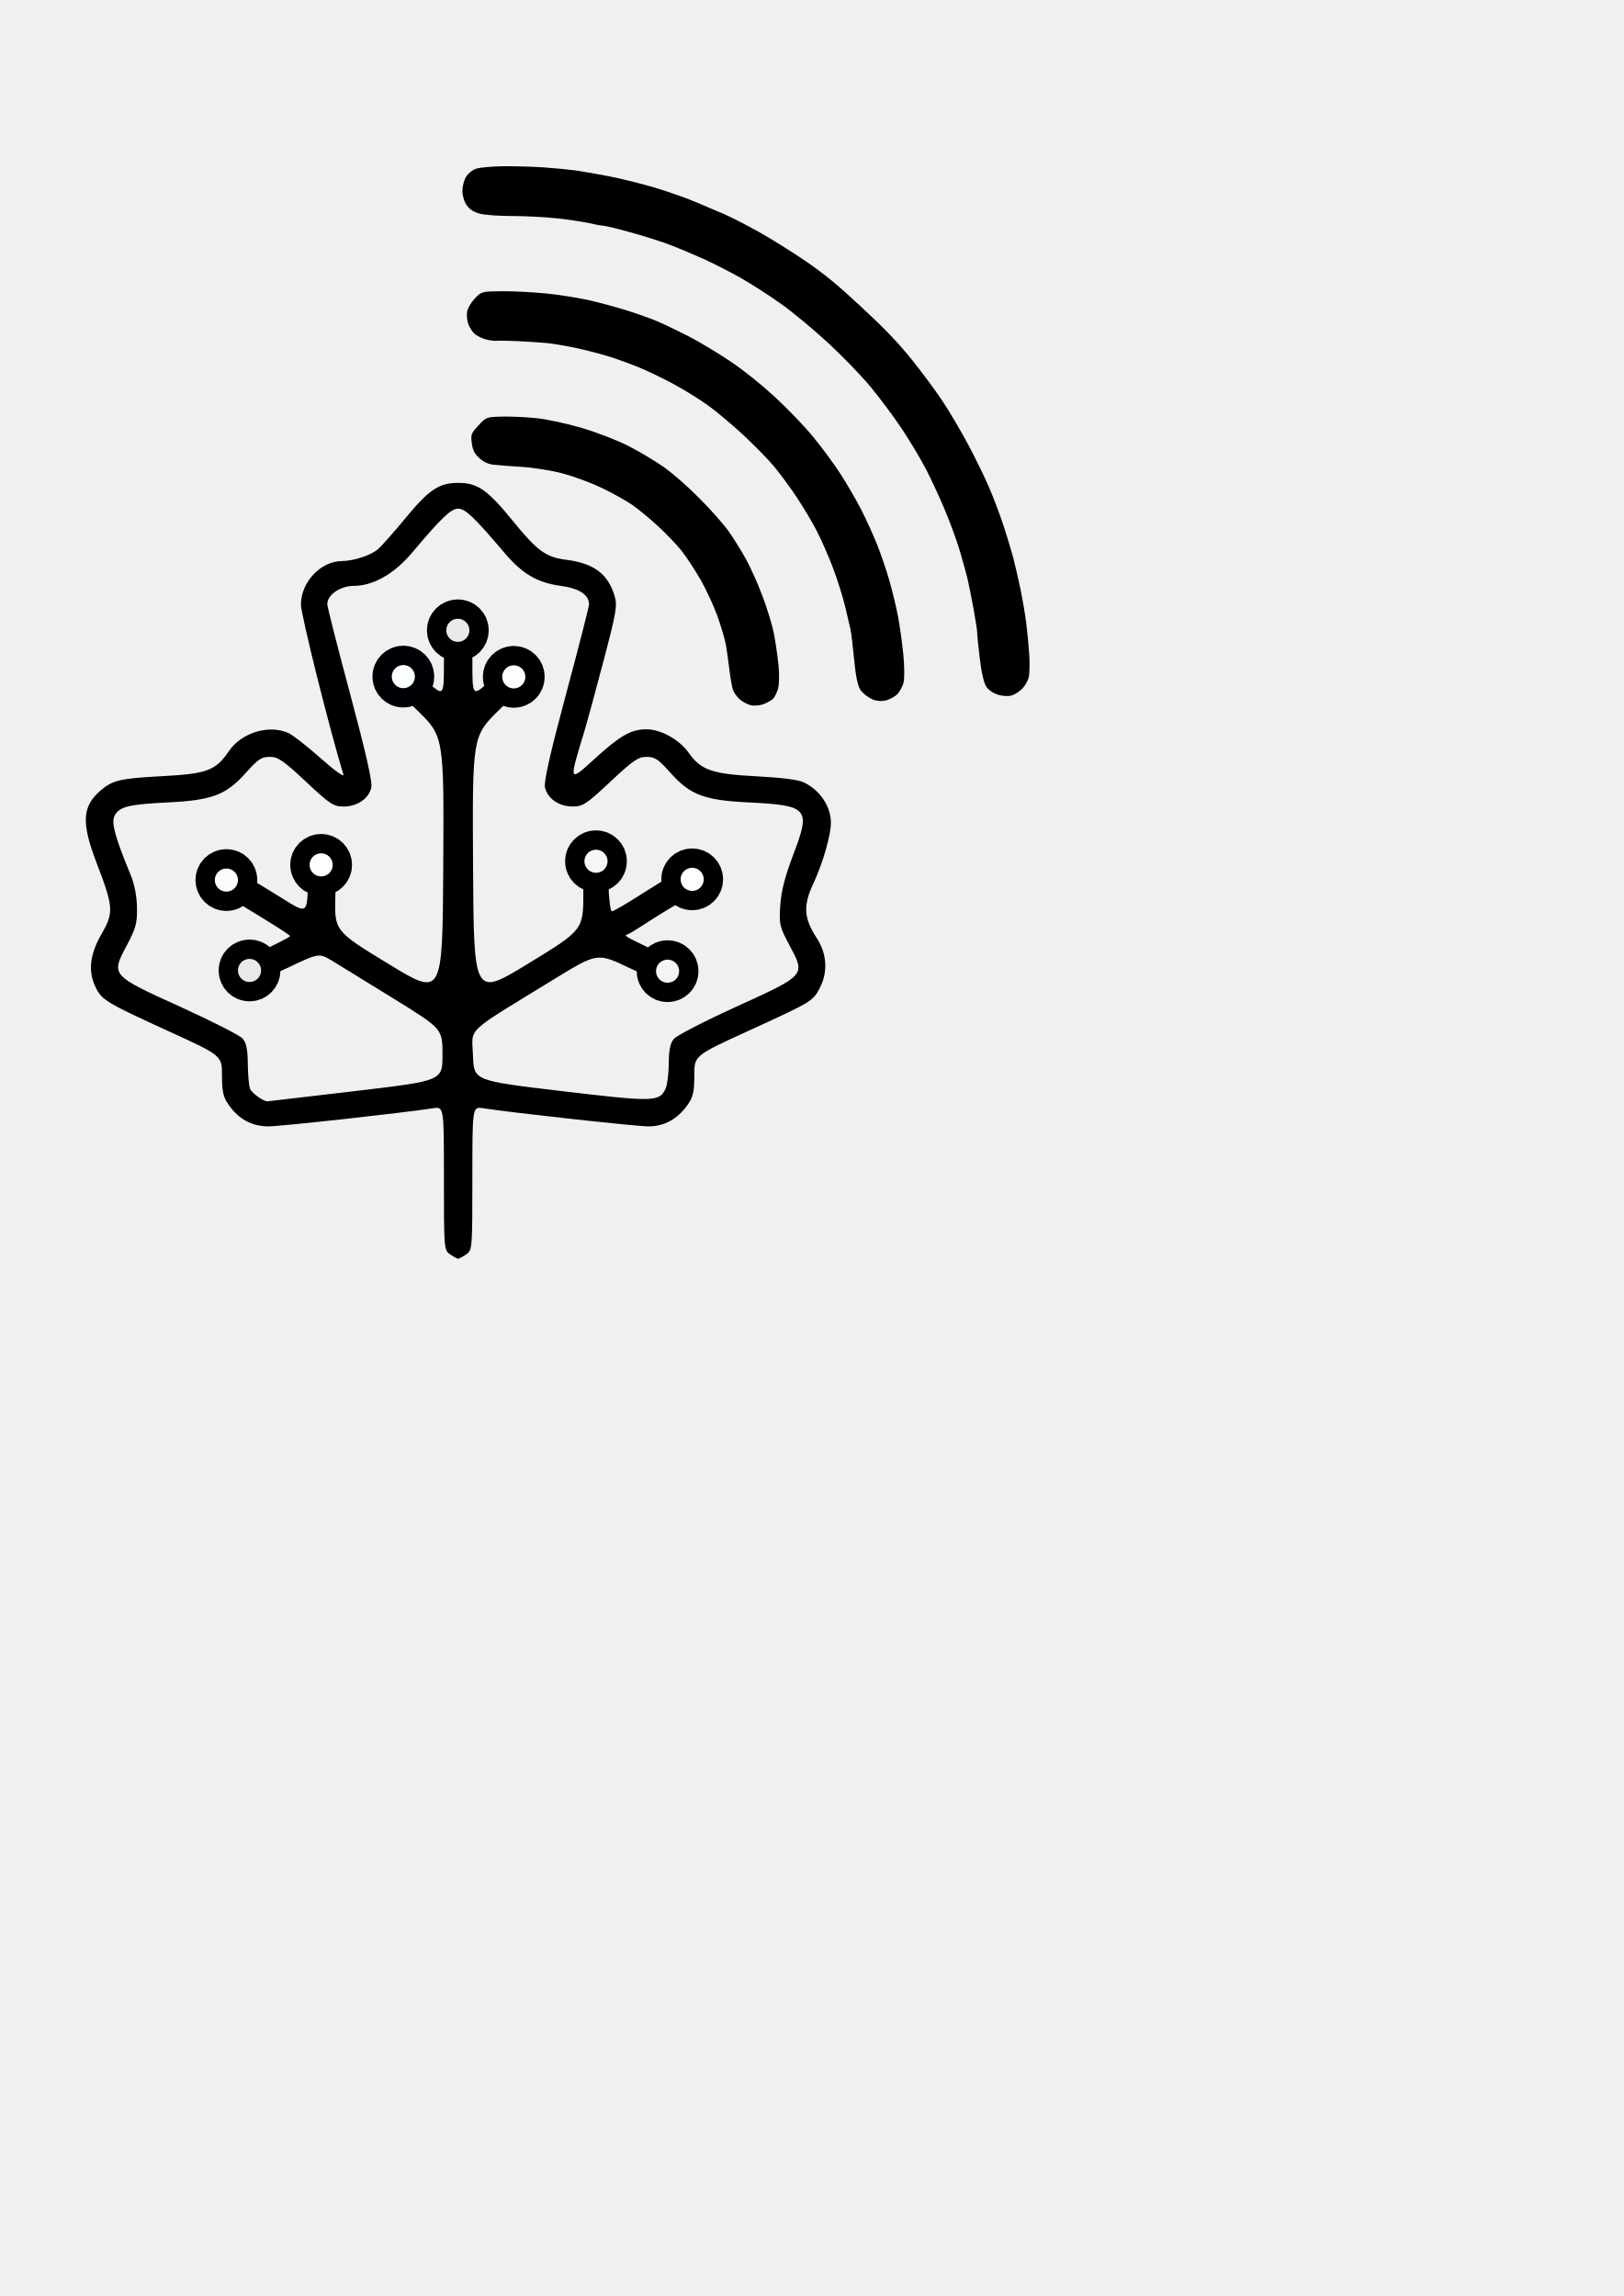
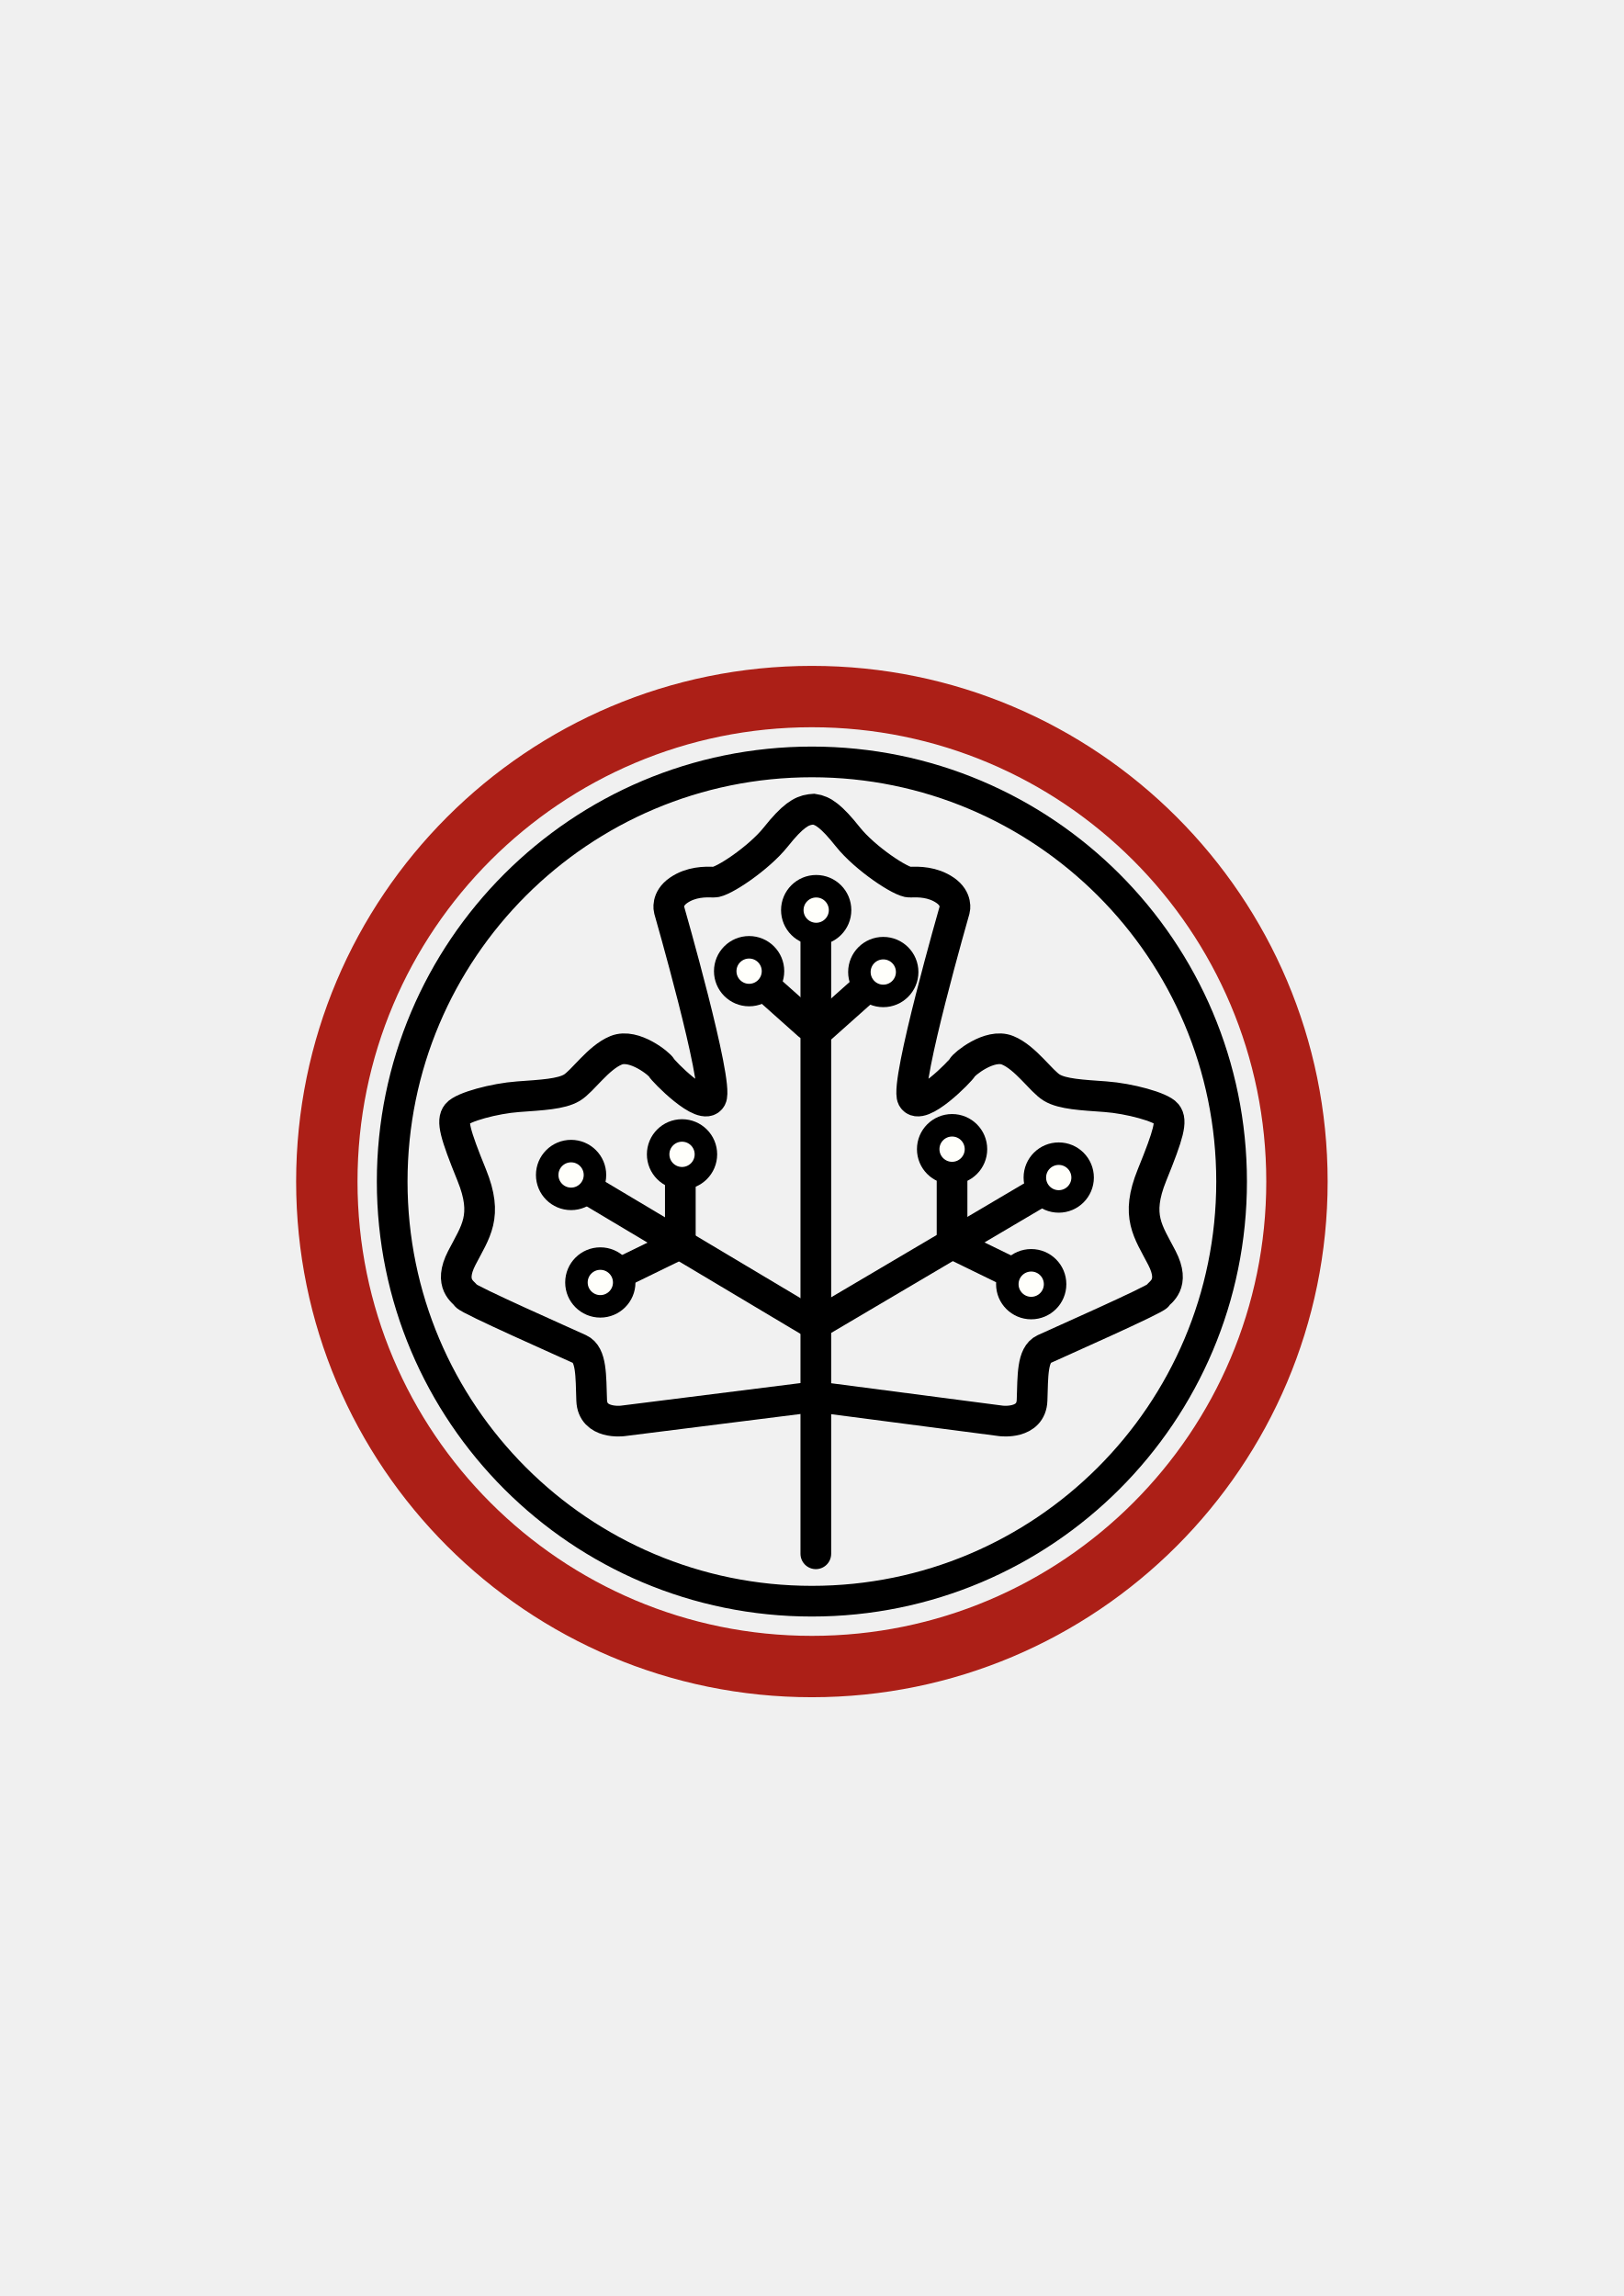
<svg xmlns="http://www.w3.org/2000/svg" id="svg8" version="1.1" viewBox="0 0 210 297" height="297mm" width="210mm">
  <defs id="defs2" />
  <g id="layer1">
-     <ellipse ry="15.635" rx="19.11" cy="48.84" cx="-94.48" id="path936" style="fill:#ffd5d5;fill-opacity:0;stroke:none;stroke-width:0.551;stroke-miterlimit:4;stroke-dasharray:3.306, 0.551;stroke-dashoffset:0;stroke-opacity:0.05" />
-     <ellipse ry="12.027" rx="21.515" cy="116.059" cx="-72.564" id="path938" style="fill:#ffd5d5;fill-opacity:0;stroke:none;stroke-width:0.551;stroke-miterlimit:4;stroke-dasharray:3.306, 0.551;stroke-dashoffset:0;stroke-opacity:0.05" />
-     <path id="path1127" d="m 132.232,89.064 c -0.331,0.348 -0.937,0.747 -1.348,0.885 -0.411,0.139 -1.204,0.109 -1.762,-0.067 -0.661,-0.207 -1.197,-0.564 -1.536,-1.02 -0.327,-0.441 -0.654,-1.844 -0.88,-3.781 -0.198,-1.694 -0.345,-3.183 -0.327,-3.31 0.018,-0.127 -0.192,-1.477 -0.466,-3 -0.275,-1.524 -0.636,-3.324 -0.802,-4 -0.167,-0.676 -0.6,-2.241 -0.962,-3.476 -0.362,-1.236 -1.221,-3.596 -1.909,-5.246 -0.688,-1.65 -1.819,-4.091 -2.513,-5.425 -0.694,-1.334 -2.113,-3.697 -3.153,-5.251 -1.04,-1.554 -2.851,-3.979 -4.026,-5.388 -1.238,-1.485 -3.522,-3.846 -5.435,-5.618 -1.864,-1.727 -4.495,-3.913 -6.048,-5.026 -1.511,-1.083 -3.901,-2.62 -5.311,-3.416 -1.41,-0.796 -3.596,-1.909 -4.858,-2.474 -1.262,-0.565 -3.131,-1.351 -4.153,-1.746 -1.022,-0.395 -3.273,-1.114 -5.001,-1.597 -1.728,-0.483 -3.381,-0.889 -3.672,-0.903 -0.291,-0.014 -1.13,-0.165 -1.864,-0.336 -0.734,-0.171 -2.586,-0.449 -4.116,-0.619 -1.529,-0.169 -4.161,-0.307 -5.849,-0.306 -1.688,0.001 -3.57,-0.136 -4.183,-0.305 -0.814,-0.225 -1.268,-0.514 -1.682,-1.073 -0.324,-0.437 -0.57,-1.231 -0.572,-1.85 -0.002,-0.596 0.209,-1.423 0.47,-1.837 0.302,-0.479 0.772,-0.861 1.292,-1.048 0.45,-0.162 2.021,-0.309 3.491,-0.326 1.47,-0.017 3.817,0.049 5.214,0.145 1.397,0.097 3.262,0.274 4.143,0.393 0.881,0.12 2.883,0.47 4.45,0.779 1.566,0.309 4.203,0.967 5.858,1.463 1.656,0.496 4.003,1.32 5.216,1.831 1.213,0.511 2.901,1.229 3.752,1.595 0.851,0.366 2.849,1.393 4.44,2.281 1.591,0.888 4.316,2.59 6.055,3.781 2.46,1.686 4.065,3.005 7.231,5.949 3.02,2.807 4.674,4.53 6.414,6.679 1.289,1.593 3.096,4.023 4.014,5.4 0.919,1.377 2.44,3.95 3.382,5.717 0.941,1.768 2.171,4.294 2.733,5.615 0.562,1.32 1.387,3.511 1.834,4.868 0.446,1.357 1.023,3.275 1.281,4.263 0.258,0.988 0.675,2.8 0.926,4.027 0.251,1.228 0.577,3.153 0.725,4.279 0.147,1.126 0.326,3.004 0.397,4.175 0.071,1.171 0.035,2.48 -0.08,2.909 -0.115,0.429 -0.48,1.065 -0.81,1.413 z m -16.152,0.707 c -0.282,0.304 -0.935,0.672 -1.451,0.818 -0.574,0.162 -1.297,0.102 -1.861,-0.156 -0.508,-0.232 -1.163,-0.745 -1.456,-1.141 -0.358,-0.483 -0.635,-1.781 -0.842,-3.954 -0.17,-1.779 -0.383,-3.555 -0.473,-3.946 -0.09,-0.391 -0.406,-1.732 -0.703,-2.979 -0.296,-1.247 -0.999,-3.476 -1.562,-4.954 -0.563,-1.478 -1.488,-3.595 -2.057,-4.705 -0.569,-1.11 -1.73,-3.071 -2.581,-4.359 -0.851,-1.288 -2.195,-3.116 -2.986,-4.062 -0.792,-0.946 -2.583,-2.779 -3.98,-4.074 -1.398,-1.294 -3.414,-2.988 -4.481,-3.763 -1.067,-0.775 -3.019,-1.997 -4.339,-2.714 -1.319,-0.717 -3.333,-1.698 -4.474,-2.178 -1.142,-0.481 -3.023,-1.165 -4.181,-1.521 -1.158,-0.356 -3.127,-0.859 -4.376,-1.117 -1.249,-0.258 -2.867,-0.526 -3.597,-0.595 -0.73,-0.069 -2.336,-0.175 -3.568,-0.236 -1.233,-0.061 -2.51,-0.084 -2.839,-0.05 -0.329,0.034 -1.007,-0.057 -1.508,-0.202 -0.501,-0.145 -1.137,-0.474 -1.415,-0.731 -0.277,-0.257 -0.632,-0.821 -0.788,-1.252 -0.156,-0.432 -0.224,-1.138 -0.151,-1.57 0.076,-0.452 0.496,-1.177 0.99,-1.71 0.832,-0.898 0.937,-0.926 3.495,-0.949 1.45,-0.013 4.046,0.119 5.769,0.294 1.723,0.175 4.269,0.58 5.657,0.901 1.389,0.321 3.591,0.922 4.893,1.337 1.302,0.414 3.01,1.024 3.794,1.356 0.784,0.331 2.582,1.194 3.995,1.916 1.413,0.723 3.866,2.192 5.45,3.266 1.873,1.269 3.902,2.893 5.799,4.642 1.685,1.553 3.777,3.737 4.95,5.168 1.118,1.363 2.696,3.507 3.507,4.765 0.811,1.258 2,3.305 2.642,4.549 0.642,1.244 1.581,3.302 2.087,4.574 0.506,1.271 1.225,3.384 1.597,4.696 0.372,1.312 0.86,3.325 1.084,4.475 0.224,1.149 0.54,3.379 0.701,4.955 0.161,1.576 0.175,3.268 0.032,3.761 -0.143,0.493 -0.491,1.144 -0.773,1.448 z M 99.998,90.38 c -0.185,0.195 -0.746,0.511 -1.246,0.703 -0.5,0.191 -1.271,0.248 -1.713,0.126 -0.442,-0.122 -1.076,-0.475 -1.409,-0.783 -0.333,-0.308 -0.704,-0.835 -0.826,-1.172 -0.122,-0.336 -0.325,-1.463 -0.452,-2.504 -0.127,-1.041 -0.33,-2.496 -0.451,-3.233 -0.122,-0.737 -0.622,-2.456 -1.112,-3.82 -0.49,-1.364 -1.491,-3.514 -2.224,-4.779 -0.733,-1.265 -1.818,-2.916 -2.411,-3.668 -0.593,-0.752 -1.952,-2.176 -3.02,-3.164 -1.069,-0.988 -2.587,-2.24 -3.374,-2.782 -0.787,-0.542 -2.541,-1.521 -3.897,-2.174 -1.357,-0.653 -3.622,-1.497 -5.035,-1.876 -1.413,-0.379 -3.799,-0.765 -5.303,-0.857 -1.504,-0.092 -3.188,-0.223 -3.742,-0.29 -0.659,-0.08 -1.286,-0.38 -1.811,-0.867 -0.602,-0.557 -0.842,-1.042 -0.956,-1.928 -0.141,-1.094 -0.075,-1.267 0.863,-2.279 1,-1.079 1.048,-1.097 3.125,-1.143 1.16,-0.026 3.182,0.07 4.492,0.213 1.31,0.143 3.912,0.711 5.782,1.262 1.87,0.551 4.558,1.592 5.974,2.312 1.416,0.72 3.478,1.95 4.584,2.732 1.256,0.89 3.008,2.427 4.675,4.102 1.466,1.474 3.17,3.406 3.785,4.293 0.615,0.888 1.592,2.462 2.17,3.498 0.578,1.036 1.548,3.205 2.157,4.82 0.608,1.615 1.271,3.791 1.472,4.835 0.201,1.044 0.467,2.876 0.59,4.07 0.123,1.194 0.095,2.582 -0.063,3.085 -0.158,0.502 -0.438,1.073 -0.624,1.268 z" style="fill:#000000;stroke-width:0.265" />
-     <g transform="translate(-4.490128,-4.115951)" id="g121">
-       <g id="g108" transform="translate(-41.69405,61.20472)">
-         <path id="path32" d="m 104.416,105.18 c -0.81,-0.55 -0.818,-0.65 -0.818,-9.841 0,-9.286 0,-9.286 -1.38,-9.073 -3.998,0.616 -19.671,2.343 -21.29,2.345 -2.176,0.003 -3.874,-0.92 -5.198,-2.823 -0.677,-0.974 -0.837,-1.691 -0.837,-3.766 0,-2.563 0,-2.563 -6.9,-5.715 -8.017,-3.663 -8.632,-4.033 -9.431,-5.664 -1.012,-2.068 -0.778,-4.25 0.737,-6.877 1.618,-2.805 1.573,-3.5 -0.592,-9.152 -2.009,-5.243 -1.915,-7.334 0.419,-9.385 1.578,-1.386 2.555,-1.623 7.869,-1.906 6,-0.32 7.061,-0.712 8.793,-3.249 1.626,-2.381 5.102,-3.455 7.655,-2.364 0.554,0.236 2.437,1.703 4.186,3.259 1.787,1.59 3.088,2.528 2.97,2.14 -1.831,-6.007 -5.499,-20.705 -5.494,-22.012 0.012,-2.894 2.572,-5.604 5.299,-5.611 1.51,-0.003 3.779,-0.754 4.682,-1.548 0.48,-0.423 2.094,-2.249 3.587,-4.058 3.001,-3.638 4.303,-4.505 6.764,-4.505 2.513,0 3.8,0.891 7.029,4.867 3.186,3.923 4.308,4.746 6.925,5.078 3.594,0.456 5.411,1.805 6.277,4.66 0.381,1.256 0.237,2.101 -1.457,8.529 -1.034,3.924 -2.101,7.857 -2.37,8.739 -2.132,6.995 -2.156,6.926 1.33,3.747 3.211,-2.928 4.656,-3.747 6.611,-3.747 1.862,0 4.25,1.322 5.455,3.019 1.618,2.28 3.022,2.765 8.881,3.07 3.27,0.17 5.377,0.447 6.072,0.797 2.109,1.063 3.457,3.105 3.457,5.236 0,1.586 -1.078,5.303 -2.279,7.853 -1.327,2.819 -1.226,4.469 0.427,6.996 1.352,2.066 1.497,4.435 0.4,6.519 -0.896,1.702 -0.97,1.746 -9.313,5.564 -6.9,3.157 -6.9,3.157 -6.9,5.72 0,2.075 -0.159,2.792 -0.837,3.766 -1.301,1.871 -3.028,2.826 -5.111,2.826 -1.553,0 -17.484,-1.75 -21.377,-2.348 -1.38,-0.212 -1.38,-0.212 -1.38,9.074 0,9.191 -0.008,9.291 -0.818,9.841 -0.45,0.305 -0.91,0.555 -1.022,0.555 -0.112,0 -0.572,-0.25 -1.022,-0.555 z M 92.19,84.037 c 11.224,-1.324 11.224,-1.324 11.224,-4.683 0,-3.359 0,-3.359 -6.256,-7.227 -3.441,-2.127 -7.033,-4.338 -7.983,-4.912 -1.727,-1.044 -1.727,-1.044 -5.818,0.902 -2.25,1.07 -4.475,1.946 -4.944,1.946 -1.08,0 -1.771,-0.792 -1.616,-1.853 0.094,-0.643 0.859,-1.172 3.512,-2.427 1.866,-0.883 3.393,-1.685 3.394,-1.784 7.29e-4,-0.098 -1.691,-1.205 -3.76,-2.459 -5.884,-3.568 -6.143,-3.746 -6.359,-4.394 -0.254,-0.76 0.351,-1.906 1.167,-2.209 0.338,-0.126 0.994,0.013 1.459,0.308 0.465,0.295 1.393,0.837 2.064,1.204 0.671,0.367 2.663,1.571 4.428,2.677 3.208,2.009 3.208,2.009 3.312,-1.99 0.104,-4 0.104,-4 1.155,-4.357 0.911,-0.31 1.148,-0.241 1.783,0.52 0.664,0.795 0.721,1.309 0.606,5.456 -0.127,4.578 -0.127,4.578 6.865,8.841 6.992,4.263 6.992,4.263 7.088,-12.587 0.096,-16.85 0.096,-16.85 -3.404,-20.255 -3.545,-3.449 -4.156,-4.576 -3.058,-5.64 0.855,-0.828 1.853,-0.407 4.19,1.769 2.36,2.197 2.36,2.197 2.36,-2.38 0,-3.758 0.109,-4.693 0.609,-5.229 0.756,-0.809 1.523,-0.829 2.398,-0.062 0.586,0.514 0.673,1.188 0.673,5.229 0,4.639 0,4.639 2.36,2.442 1.309,-1.218 2.693,-2.197 3.107,-2.197 0.909,0 1.915,1.29 1.631,2.092 -0.113,0.321 -1.759,2.113 -3.656,3.982 -3.45,3.399 -3.45,3.399 -3.354,20.251 0.096,16.853 0.096,16.853 7.18,12.52 7.084,-4.332 7.084,-4.332 7.084,-9.239 0,-5.492 0.25,-6.135 2.138,-5.493 0.982,0.334 0.991,0.368 1.094,4.164 0.059,2.182 0.259,3.827 0.464,3.827 0.198,0 1.82,-0.937 3.605,-2.083 1.785,-1.146 3.909,-2.445 4.72,-2.886 3.555,-1.937 5.332,0.933 1.858,3 -0.65,0.387 -1.872,1.109 -2.715,1.604 -0.843,0.495 -2.307,1.414 -3.254,2.041 -0.947,0.627 -1.913,1.207 -2.148,1.289 -0.553,0.192 -0.609,0.157 3.254,2.03 3.429,1.662 4.158,2.543 3.111,3.765 -0.743,0.868 -1.916,0.594 -6.202,-1.444 -4.12,-1.96 -4.12,-1.96 -9.715,1.473 -11.756,7.213 -10.605,6.131 -10.485,9.852 0.106,3.268 0.106,3.268 11.33,4.603 12.056,1.434 12.772,1.419 13.569,-0.276 0.229,-0.486 0.419,-1.96 0.424,-3.275 0.006,-1.717 0.187,-2.611 0.644,-3.173 0.35,-0.43 3.948,-2.29 7.996,-4.134 9.108,-4.149 9.046,-4.079 7.025,-7.887 -1.352,-2.548 -1.412,-2.801 -1.243,-5.281 0.126,-1.856 0.616,-3.756 1.703,-6.608 2.258,-5.925 1.922,-6.311 -5.829,-6.693 -5.757,-0.284 -7.526,-0.961 -10.126,-3.882 -1.521,-1.708 -1.978,-2.01 -3.041,-2.01 -1.076,0 -1.731,0.449 -4.681,3.21 -3.142,2.941 -3.552,3.21 -4.885,3.21 -1.768,0 -3.244,-1.021 -3.573,-2.472 -0.163,-0.721 0.669,-4.403 2.732,-12.092 1.632,-6.081 2.967,-11.293 2.967,-11.583 0,-1.224 -1.262,-2.061 -3.587,-2.379 -3.111,-0.425 -5.015,-1.536 -7.354,-4.292 -3.911,-4.607 -5.065,-5.707 -5.987,-5.707 -0.926,0 -2.15,1.17 -5.972,5.707 -2.304,2.736 -5.026,4.281 -7.543,4.281 -1.73,0 -3.413,1.162 -3.413,2.357 0,0.333 1.334,5.576 2.964,11.651 2.04,7.604 2.892,11.365 2.732,12.07 -0.326,1.44 -1.807,2.46 -3.57,2.46 -1.334,0 -1.743,-0.269 -4.885,-3.21 -2.95,-2.761 -3.605,-3.21 -4.681,-3.21 -1.063,0 -1.52,0.302 -3.041,2.01 -2.601,2.92 -4.369,3.598 -10.126,3.882 -5.17,0.255 -6.353,0.559 -6.929,1.785 -0.411,0.875 0.112,2.764 2.107,7.598 0.495,1.199 0.796,2.756 0.819,4.227 0.031,2.028 -0.142,2.665 -1.338,4.918 -2.041,3.845 -2.061,3.821 6.996,7.936 4.048,1.839 7.65,3.676 8.004,4.082 0.475,0.545 0.651,1.407 0.67,3.286 0.014,1.401 0.147,2.845 0.295,3.21 0.233,0.575 1.722,1.646 2.255,1.622 0.101,-0.004 5.235,-0.604 11.408,-1.332 z" style="fill:#000000;stroke-width:0.362" />
+     <ellipse ry="15.635" rx="19.11" cy="116.026" cx="13.64" id="path936" style="fill:#ffd5d5;fill-opacity:0;stroke:none;stroke-width:0.551;stroke-miterlimit:4;stroke-dasharray:3.306, 0.551;stroke-dashoffset:0;stroke-opacity:0.05" />
+     <g id="g4852" transform="translate(145.0111,16.24615)">
+       <circle r="54.282" cy="136.594" cx="-40.006" id="path4718" style="fill:#fffffb;fill-opacity:0.06;stroke:#000000;stroke-width:3.969;stroke-linecap:round;stroke-miterlimit:4;stroke-dasharray:none;stroke-dashoffset:0;stroke-opacity:1" />
+       <g transform="translate(-98.95997,23.50346)" id="g4738">
+         <path style="fill:none;stroke:#000000;stroke-width:0.265px;stroke-linecap:butt;stroke-linejoin:miter;stroke-opacity:1" d="m 59.463,81.172 c 0.157,79.441 0,80.07 0,80.07" id="path4520" />
+         <path style="fill:none;stroke:#000000;stroke-width:3.969;stroke-linecap:round;stroke-linejoin:miter;stroke-miterlimit:4;stroke-dasharray:none;stroke-opacity:1" d="m 59.463,161.242 c 0,-80.07 0,-80.07 0,-80.07 v 0" id="path4526" />
+         <path style="fill:none;stroke:#000000;stroke-width:3.969;stroke-linecap:round;stroke-linejoin:miter;stroke-miterlimit:4;stroke-dasharray:none;stroke-dashoffset:0;stroke-opacity:1" d="M 89.352,113.892 59.353,131.601 29.669,113.892" id="path4528" />
+         <path style="fill:none;stroke:#000000;stroke-width:3.969;stroke-linecap:round;stroke-linejoin:miter;stroke-miterlimit:4;stroke-dasharray:none;stroke-opacity:1" d="m 86.599,125.769 -9.517,-4.641 10e-7,-10.304" id="path4530" />
+         <path style="fill:none;stroke:#000000;stroke-width:3.969;stroke-linecap:round;stroke-linejoin:miter;stroke-miterlimit:4;stroke-dasharray:none;stroke-opacity:1" d="m 66.738,87.346 -6.882,6.135" id="path4532" />
+         <path style="fill:none;stroke:#000000;stroke-width:3.969;stroke-linecap:round;stroke-linejoin:miter;stroke-miterlimit:4;stroke-dasharray:none;stroke-opacity:1" d="m 32.422,125.769 9.517,-4.641 -10e-7,-10.304" id="path4530-0" />
+         <path style="fill:none;stroke:#000000;stroke-width:3.969;stroke-linecap:round;stroke-linejoin:miter;stroke-miterlimit:4;stroke-dasharray:none;stroke-opacity:1" d="M 51.617,86.677 58.499,92.812" id="path4532-3" />
+         <path style="fill:none;stroke:#000000;stroke-width:3.969;stroke-linecap:butt;stroke-linejoin:miter;stroke-miterlimit:4;stroke-dasharray:none;stroke-opacity:1" d="m 60.066,141 23.36,3.052 c 0,0 3.893,0.501 4.004,-2.67 0.111,-3.17 0,-5.895 1.557,-6.618 1.557,-0.723 14.405,-6.396 14.683,-6.897 0.278,-0.501 2.336,-1.446 0.556,-4.894 -1.78,-3.448 -3.448,-5.395 -1.279,-10.734 2.169,-5.339 2.614,-7.008 1.891,-7.898 -0.723,-0.89 -4.839,-2.002 -7.898,-2.225 -3.059,-0.222 -5.562,-0.334 -6.952,-1.168 -1.39,-0.834 -3.393,-3.893 -5.729,-4.839 -2.336,-0.945 -5.673,1.835 -5.84,2.225 -0.167,0.389 -5.45,5.84 -6.452,3.949 -1.001,-1.891 5.45,-24.36 5.45,-24.36 0,0 0.389,-1.39 -1.224,-2.503 -1.613,-1.112 -3.448,-1.112 -4.561,-1.057 -1.112,0.056 -5.84,-3.115 -8.009,-5.84 -2.169,-2.725 -3.24,-3.434 -4.408,-3.601 l -0.473,0.042 c -1.168,0.167 -2.294,0.834 -4.463,3.56 -2.169,2.725 -6.897,5.895 -8.009,5.84 -1.112,-0.056 -2.948,-0.056 -4.561,1.057 -1.613,1.112 -1.224,2.503 -1.224,2.503 0,0 6.452,22.469 5.45,24.36 -1.001,1.891 -6.285,-3.56 -6.452,-3.949 -0.167,-0.389 -3.504,-3.17 -5.84,-2.225 -2.336,0.945 -4.338,4.004 -5.729,4.839 -1.39,0.834 -3.893,0.945 -6.952,1.168 -3.059,0.222 -7.175,1.335 -7.898,2.225 -0.723,0.89 -0.278,2.558 1.891,7.898 2.169,5.339 0.501,7.286 -1.279,10.734 -1.78,3.448 0.278,4.394 0.556,4.894 0.278,0.501 13.126,6.174 14.683,6.897 1.557,0.723 1.446,3.448 1.557,6.618 0.111,3.17 4.004,2.67 4.004,2.67 l 24.264,-3.052 z" id="path4534-2" />
+         <circle style="fill:#fffffb;fill-opacity:1;stroke:#000000;stroke-width:2.91;stroke-linecap:round;stroke-miterlimit:4;stroke-dasharray:none;stroke-opacity:1" id="path4600-1" cx="50.834" cy="85.877" r="3.089" />
+         <circle style="fill:#fffffb;fill-opacity:1;stroke:#000000;stroke-width:2.91;stroke-linecap:round;stroke-miterlimit:4;stroke-dasharray:none;stroke-opacity:1" id="path4600-1-7" cx="59.51" cy="77.979" r="3.089" />
+         <circle style="fill:#fffffb;fill-opacity:1;stroke:#000000;stroke-width:2.91;stroke-linecap:round;stroke-miterlimit:4;stroke-dasharray:none;stroke-opacity:1" id="path4600-1-0" cx="68.187" cy="85.988" r="3.089" />
+         <circle style="fill:#fffffb;fill-opacity:1;stroke:#000000;stroke-width:2.91;stroke-linecap:round;stroke-miterlimit:4;stroke-dasharray:none;stroke-opacity:1" id="path4600-1-75" cx="77.086" cy="108.902" r="3.089" />
+         <circle style="fill:#fffffb;fill-opacity:1;stroke:#000000;stroke-width:2.91;stroke-linecap:round;stroke-miterlimit:4;stroke-dasharray:none;stroke-opacity:1" id="path4600-1-4" cx="90.879" cy="112.573" r="3.089" />
+         <circle style="fill:#fffffb;fill-opacity:1;stroke:#000000;stroke-width:2.91;stroke-linecap:round;stroke-miterlimit:4;stroke-dasharray:none;stroke-opacity:1" id="path4600-1-758" cx="87.319" cy="126.366" r="3.089" />
+         <circle style="fill:#fffffb;fill-opacity:1;stroke:#000000;stroke-width:2.91;stroke-linecap:round;stroke-miterlimit:4;stroke-dasharray:none;stroke-opacity:1" id="path4600-1-41" cx="31.591" cy="126.144" r="3.089" />
+         <circle style="fill:#fffffb;fill-opacity:1;stroke:#000000;stroke-width:2.91;stroke-linecap:round;stroke-miterlimit:4;stroke-dasharray:none;stroke-opacity:1" id="path4600-1-6" cx="42.158" cy="109.57" r="3.089" />
+         <circle style="fill:#fffffb;fill-opacity:1;stroke:#000000;stroke-width:2.91;stroke-linecap:round;stroke-miterlimit:4;stroke-dasharray:none;stroke-opacity:1" id="path4600-1-72" cx="27.809" cy="112.24" r="3.089" />
      </g>
-       <circle r="1.497" cy="117.863" cx="94.012" id="path4523" style="fill:#ffffff;fill-opacity:1;fill-rule:evenodd;stroke:#000000;stroke-width:5;stroke-miterlimit:4;stroke-dasharray:none;stroke-dashoffset:0;stroke-opacity:1;paint-order:stroke fill markers;opacity:1" />
-       <circle r="1.497" cy="129.743" cx="90.832" id="path4523-8" style="opacity:1;fill:#ffffff;fill-opacity:0.957;fill-rule:evenodd;stroke:#000000;stroke-width:5;stroke-miterlimit:4;stroke-dasharray:none;stroke-dashoffset:0;stroke-opacity:1;paint-order:stroke fill markers" />
-       <circle r="1.497" cy="115.524" cx="81.571" id="path4523-7" style="opacity:1;fill:#ffffff;fill-opacity:0.965;fill-rule:evenodd;stroke:#000000;stroke-width:5;stroke-miterlimit:4;stroke-dasharray:none;stroke-dashoffset:0;stroke-opacity:1;paint-order:stroke fill markers" />
-       <circle r="1.497" cy="115.992" cx="46.024" id="path4523-1" style="fill:#ffffff;fill-opacity:1;fill-rule:evenodd;stroke:#000000;stroke-width:5;stroke-miterlimit:4;stroke-dasharray:none;stroke-dashoffset:0;stroke-opacity:1;paint-order:stroke fill markers;opacity:1" />
-       <circle r="1.497" cy="117.956" cx="33.77" id="path4523-9" style="opacity:1;fill:#feffff;fill-opacity:0.983;fill-rule:evenodd;stroke:#000000;stroke-width:5;stroke-miterlimit:4;stroke-dasharray:none;stroke-dashoffset:0;stroke-opacity:1;paint-order:stroke fill markers" />
-       <circle r="1.497" cy="129.649" cx="36.763" id="path4523-77" style="opacity:1;fill:#ffffff;fill-opacity:0.913;fill-rule:evenodd;stroke:#000000;stroke-width:5;stroke-miterlimit:4;stroke-dasharray:none;stroke-dashoffset:0;stroke-opacity:1;paint-order:stroke fill markers" />
-       <circle r="1.497" cy="85.651" cx="63.704" id="path4523-92" style="opacity:1;fill:#fffffe;fill-opacity:0.915;fill-rule:evenodd;stroke:#000000;stroke-width:5;stroke-miterlimit:4;stroke-dasharray:none;stroke-dashoffset:0;stroke-opacity:1;paint-order:stroke fill markers" />
-       <circle r="1.497" cy="91.67" cx="70.939" id="path4523-3" style="opacity:1;fill:#ffffff;fill-opacity:0.995;fill-rule:evenodd;stroke:#000000;stroke-width:5;stroke-miterlimit:4;stroke-dasharray:none;stroke-dashoffset:0;stroke-opacity:1;paint-order:stroke fill markers" />
-       <circle r="1.497" cy="91.638" cx="56.656" id="path4523-76" style="opacity:1;fill:#fcffff;fill-opacity:1;fill-rule:evenodd;stroke:#000004;stroke-width:5;stroke-miterlimit:4;stroke-dasharray:none;stroke-dashoffset:0;stroke-opacity:1;paint-order:stroke fill markers" />
    </g>
+     <circle style="fill:#732100;fill-opacity:0;stroke:#ac1f17;stroke-width:7.938;stroke-linecap:round;stroke-miterlimit:4;stroke-dasharray:none;stroke-dashoffset:0;stroke-opacity:1" id="path4858" cx="105.005" cy="152.84" r="62.736" />
  </g>
</svg>
